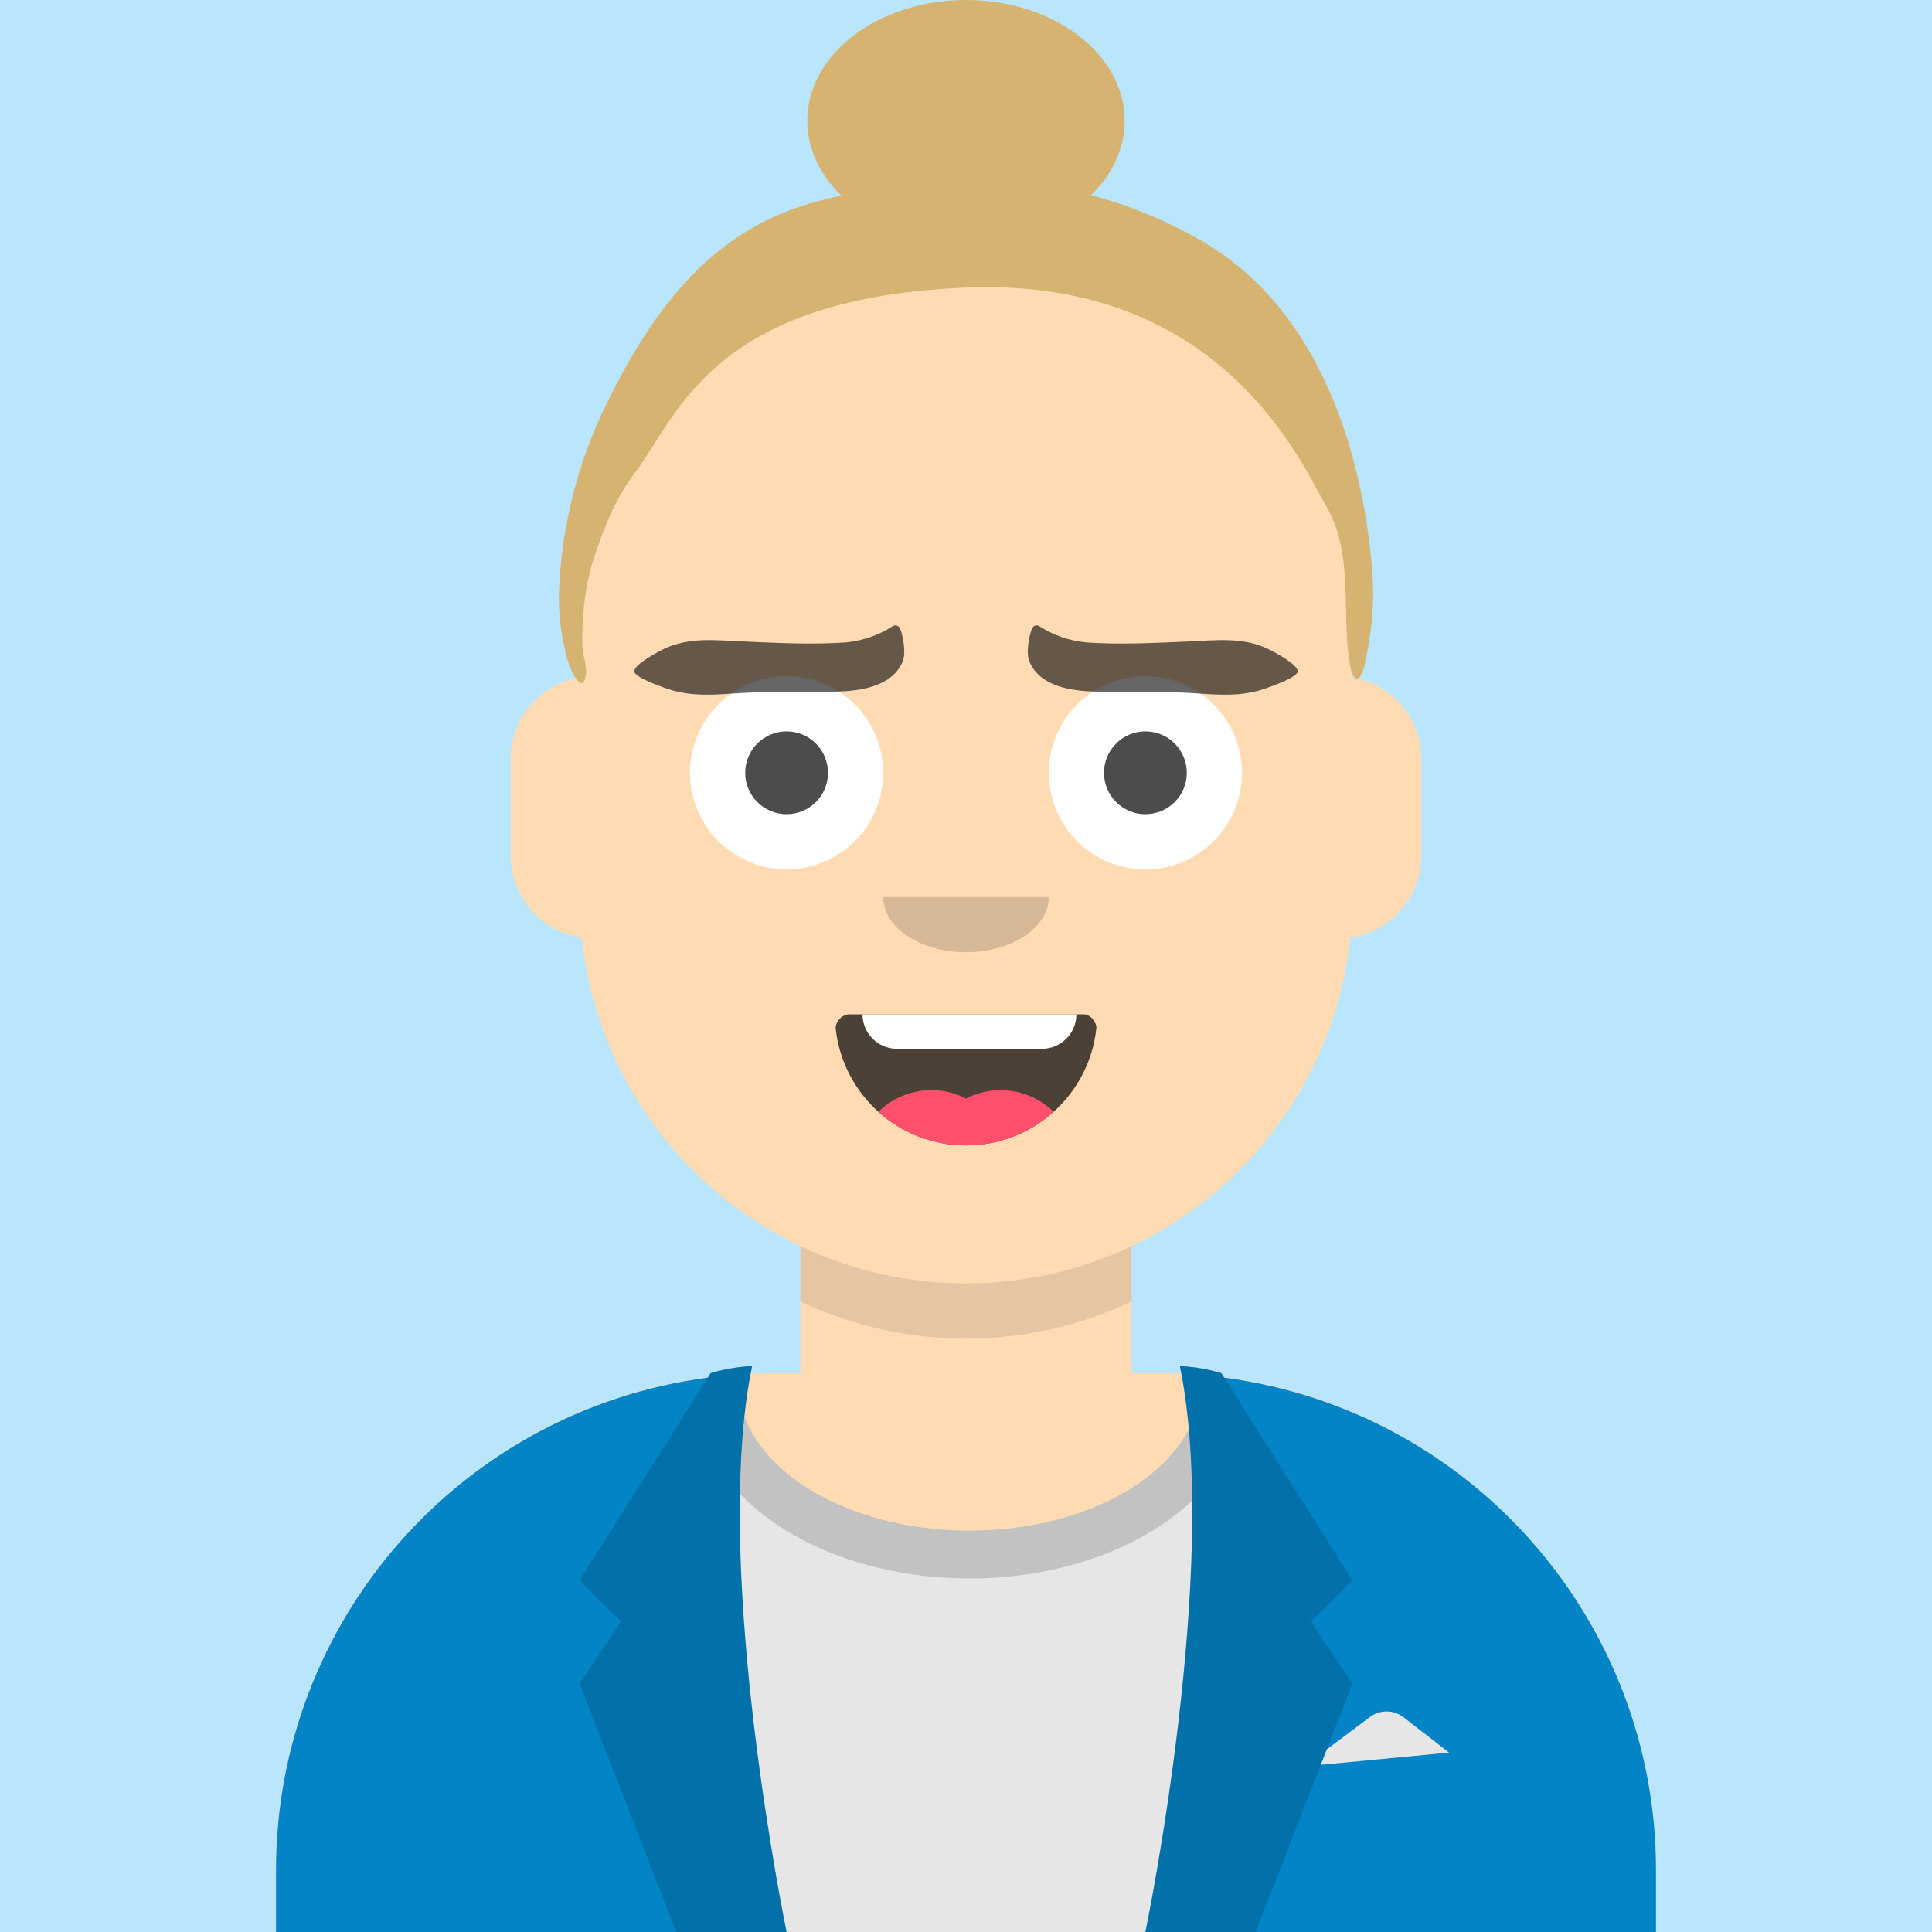
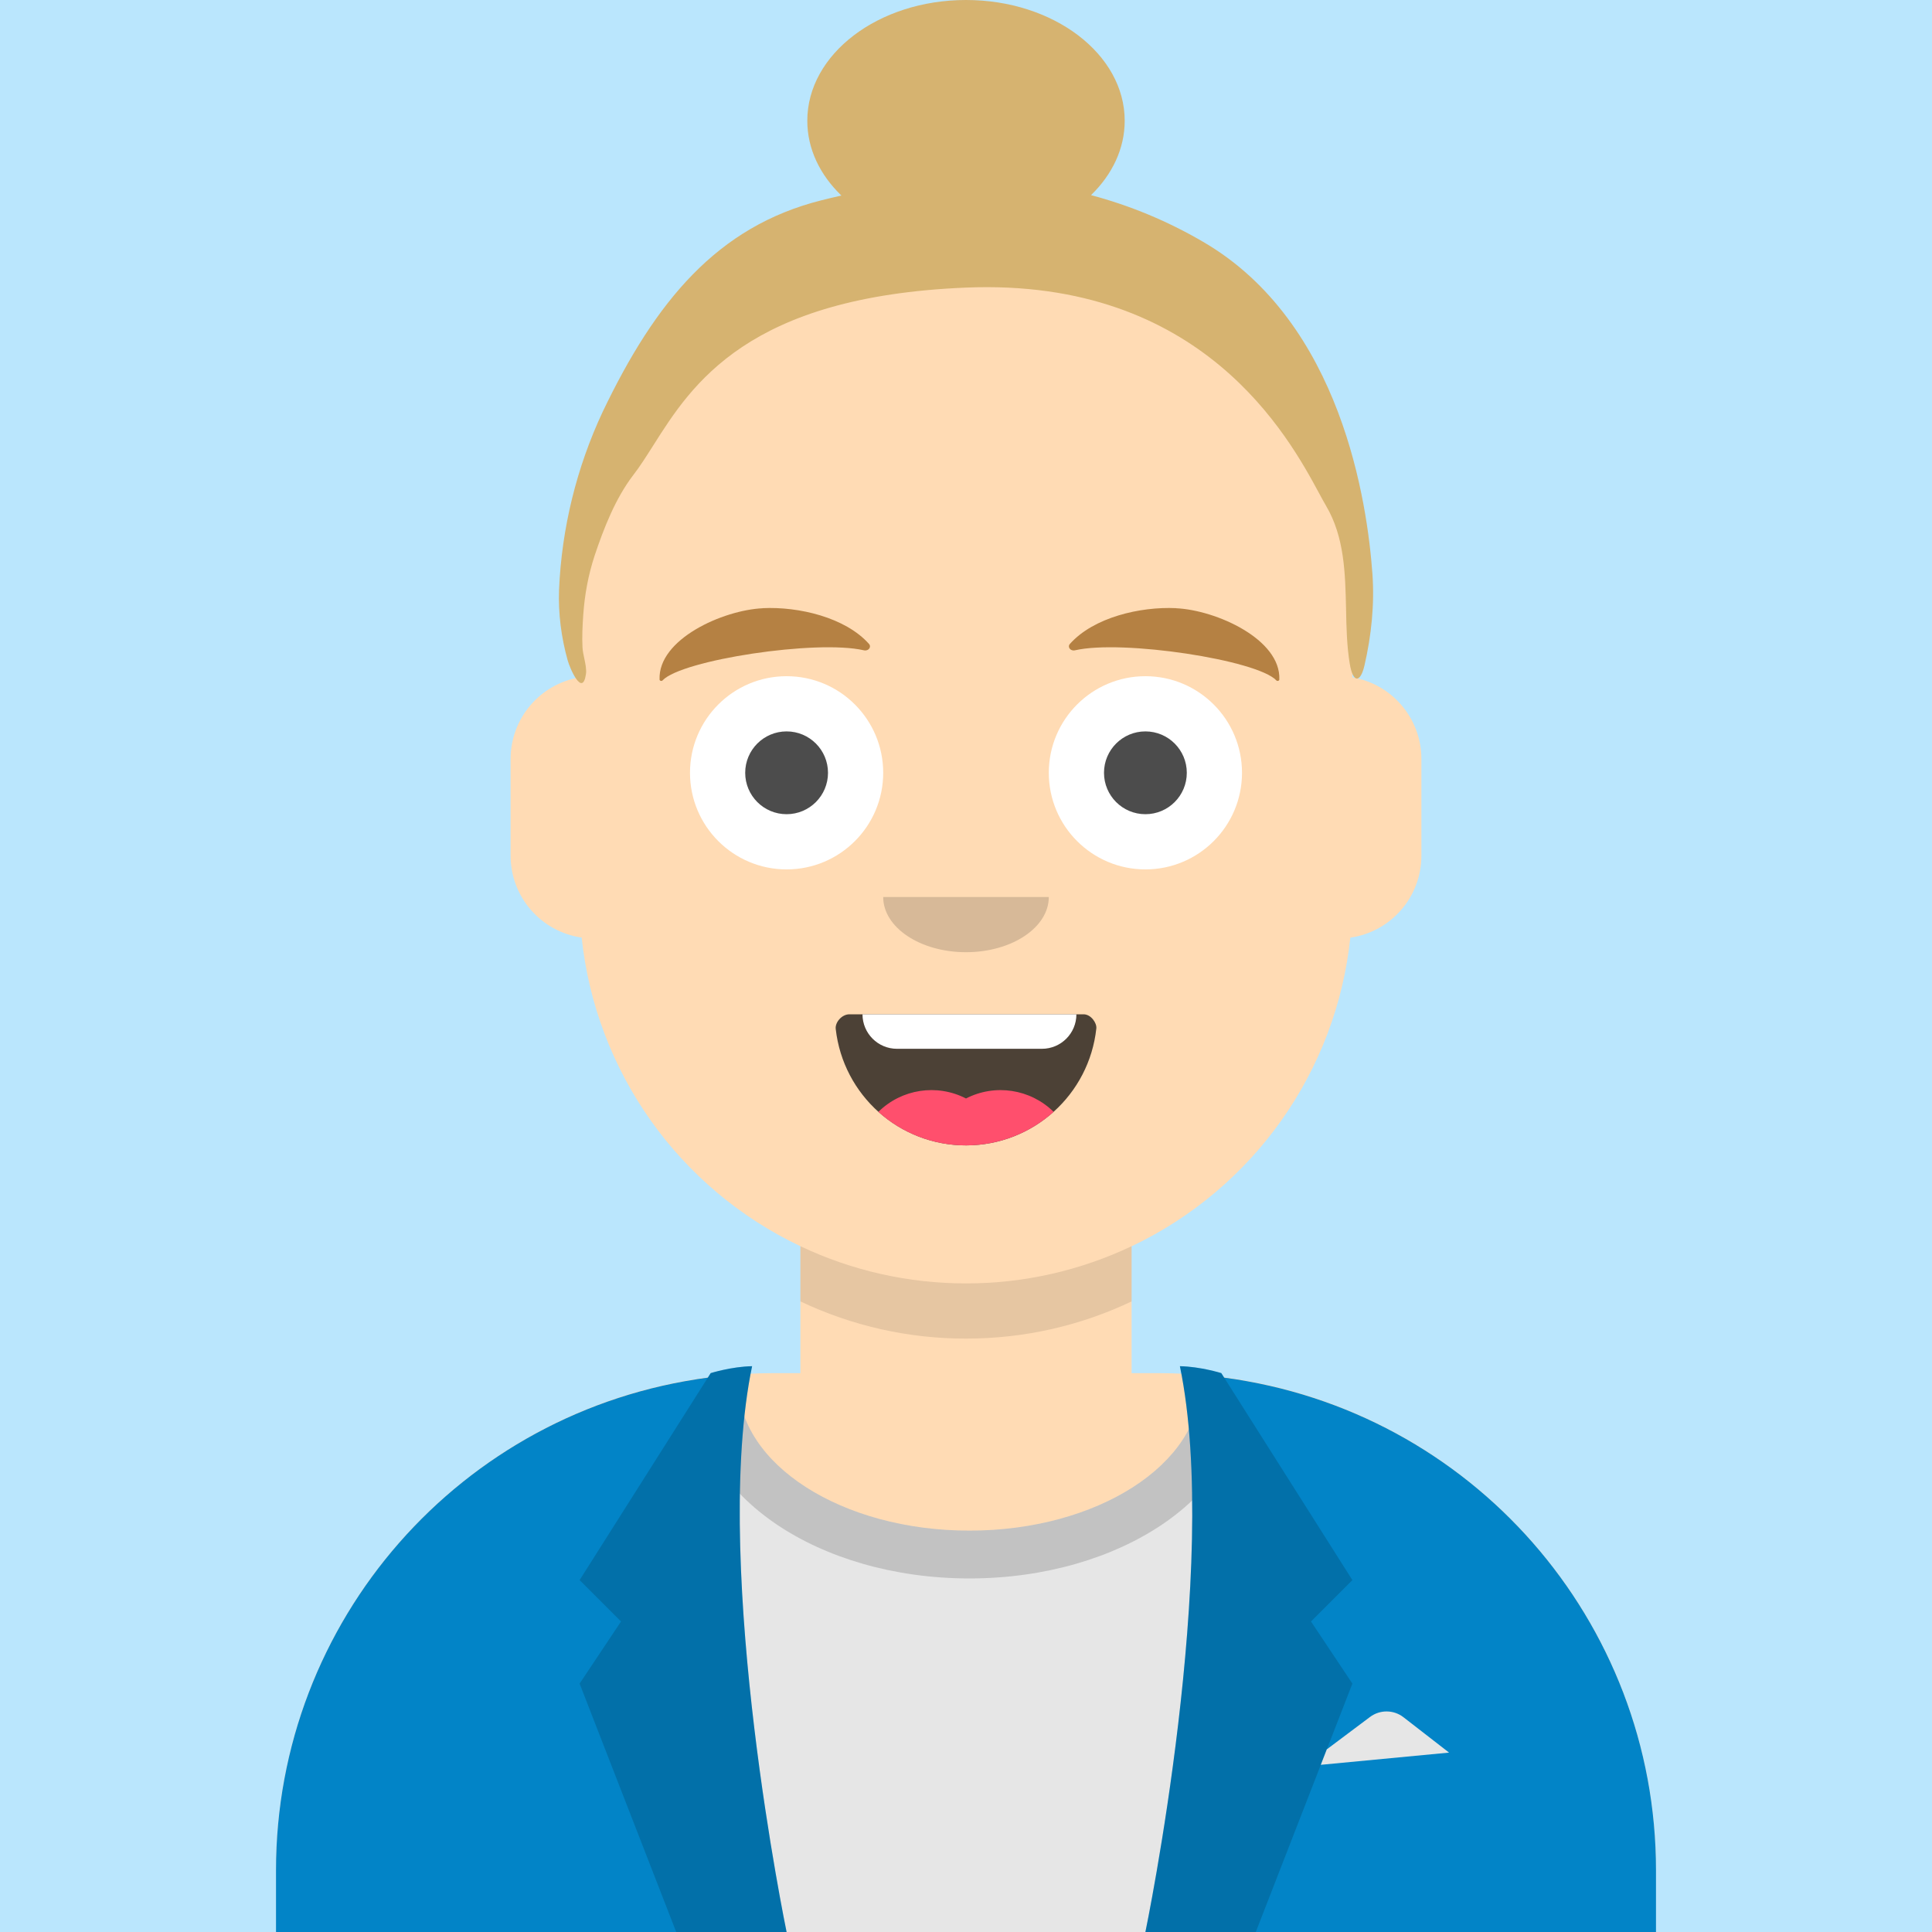
<svg xmlns="http://www.w3.org/2000/svg" viewBox="0 0 280 280" fill="none" shape-rendering="auto">
  <mask id="viewboxMask">
    <rect width="280" height="280" rx="0" ry="0" x="0" y="0" fill="#fff" />
  </mask>
  <g mask="url(#viewboxMask)">
    <rect fill="#bae6fd" width="280" height="280" x="0" y="0" />
    <g transform="translate(8)">
      <path d="M132 36a56 56 0 0 0-56 56v6.17A12 12 0 0 0 66 110v14a12 12 0 0 0 10.3 11.88 56.04 56.04 0 0 0 31.7 44.73v18.4h-4a72 72 0 0 0-72 72v9h200v-9a72 72 0 0 0-72-72h-4v-18.39a56.04 56.04 0 0 0 31.7-44.73A12 12 0 0 0 198 124v-14a12 12 0 0 0-10-11.83V92a56 56 0 0 0-56-56Z" fill="#ffdbb4" />
      <path d="M108 180.61v8a55.79 55.79 0 0 0 24 5.39c8.59 0 16.73-1.93 24-5.39v-8a55.79 55.79 0 0 1-24 5.39 55.79 55.79 0 0 1-24-5.39Z" fill="#000" fill-opacity=".1" />
      <g transform="translate(0 170)">
        <path d="M132.5 51.83c18.5 0 33.5-9.62 33.5-21.48 0-.36-.01-.7-.04-1.06A72 72 0 0 1 232 101.04V110H32v-8.95a72 72 0 0 1 67.05-71.83c-.03.37-.05.75-.05 1.13 0 11.86 15 21.48 33.5 21.48Z" fill="#E6E6E6" />
        <path d="M132.5 58.76c21.89 0 39.63-12.05 39.63-26.91 0-.6-.02-1.2-.08-1.8-2-.33-4.03-.59-6.1-.76.04.35.05.7.05 1.06 0 11.86-15 21.48-33.5 21.48S99 42.2 99 30.35c0-.38.02-.76.05-1.13-2.06.14-4.08.36-6.08.67-.07.65-.1 1.3-.1 1.96 0 14.86 17.74 26.91 39.63 26.91Z" fill="#000" fill-opacity=".16" />
        <path d="M100.78 29.12 101 28c-2.96.05-6 1-6 1l-.42.66A72.01 72.01 0 0 0 32 101.06V110h74s-10.7-51.56-5.24-80.8l.02-.08ZM158 110s11-53 5-82c2.96.05 6 1 6 1l.42.66a72.01 72.01 0 0 1 62.58 71.4V110h-74Z" fill="#0284c7" />
        <path d="M101 28c-6 29 5 82 5 82H90L76 74l6-9-6-6 19-30s3.04-.95 6-1ZM163 28c6 29-5 82-5 82h16l14-36-6-9 6-6-19-30s-3.04-.95-6-1Z" fill-rule="evenodd" clip-rule="evenodd" fill="#000" fill-opacity=".15" />
        <path d="m183.42 85.77.87-2.24 6.27-4.7a4 4 0 0 1 4.85.05l6.6 5.12-18.59 1.77Z" fill="#E6E6E6" />
      </g>
      <g transform="translate(78 134)">
        <path fill-rule="evenodd" clip-rule="evenodd" d="M35.12 15.13a19 19 0 0 0 37.77-.09c.08-.77-.77-2.04-1.85-2.04H37.1C36 13 35 14.18 35.12 15.13Z" fill="#000" fill-opacity=".7" />
        <path d="M70 13H39a5 5 0 0 0 5 5h21a5 5 0 0 0 5-5Z" fill="#fff" />
        <path d="M66.7 27.14A10.96 10.96 0 0 0 54 25.2a10.95 10.95 0 0 0-12.7 1.94A18.93 18.93 0 0 0 54 32c4.88 0 9.33-1.84 12.7-4.86Z" fill="#FF4F6D" />
      </g>
      <g transform="translate(104 122)">
        <path fill-rule="evenodd" clip-rule="evenodd" d="M16 8c0 4.42 5.37 8 12 8s12-3.58 12-8" fill="#000" fill-opacity=".16" />
      </g>
      <g transform="translate(76 90)">
        <path d="M44 22a14 14 0 1 1-28 0 14 14 0 0 1 28 0ZM96 22a14 14 0 1 1-28 0 14 14 0 0 1 28 0Z" fill="#fff" />
        <path d="M36 22a6 6 0 1 1-12 0 6 6 0 0 1 12 0ZM88 22a6 6 0 1 1-12 0 6 6 0 0 1 12 0Z" fill="#000" fill-opacity=".7" />
      </g>
      <g transform="translate(76 82)">
-         <path d="M38.66 11.1c-5 .35-9.92.08-14.92-.13-3.83-.16-7.72-.68-11.37 1.01-.7.32-4.53 2.28-4.44 3.35.07.85 3.93 2.2 4.63 2.44 3.67 1.29 7.18.9 10.95.66 4.64-.27 9.25-.07 13.87-.2 3.12-.1 7.92-.63 9.46-4.4.46-1.14.1-3.42-.36-4.66-.19-.5-.72-.69-1.13-.4a15.04 15.04 0 0 1-6.68 2.32ZM73.34 11.1c5 .35 9.92.08 14.92-.13 3.83-.16 7.72-.68 11.37 1.01.7.32 4.53 2.28 4.44 3.35-.07.85-3.93 2.2-4.63 2.44-3.67 1.29-7.18.9-10.95.66-4.63-.27-9.24-.07-13.86-.2-3.12-.1-7.92-.63-9.46-4.4-.46-1.14-.1-3.42.36-4.66.18-.5.72-.69 1.13-.4a15.04 15.04 0 0 0 6.68 2.32Z" fill-rule="evenodd" clip-rule="evenodd" fill="#000" fill-opacity=".6" />
+         <path d="M26.55 6.15c-5.8.27-15.2 4.49-14.96 10.34.01.18.3.27.43.12 2.76-2.96 22.32-5.95 29.2-4.36.64.14 1.12-.48.72-.93-3.43-3.85-10.2-5.43-15.4-5.18ZM86.45 6.15c5.8.27 15.2 4.49 14.96 10.34-.01.18-.3.27-.43.12-2.76-2.96-22.32-5.95-29.2-4.36-.64.14-1.12-.48-.72-.93 3.43-3.85 10.2-5.43 15.4-5.18Z" fill-rule="evenodd" clip-rule="evenodd" fill="#b58143" />
      </g>
      <g transform="translate(-1)">
        <path d="M151.12 28.28c3.06-2.97 4.88-6.71 4.88-10.78C156 7.84 145.7 0 133 0s-23 7.84-23 17.5c0 4.1 1.85 7.86 4.94 10.84-.99.22-1.95.45-2.9.69-15.1 3.8-24.02 14.62-31.68 30.62a67.68 67.68 0 0 0-6.34 25.83c-.13 3.41.33 6.94 1.25 10.22.33 1.2 2.15 5.39 2.65 2 .1-.66-.07-1.47-.24-2.27-.12-.55-.23-1.1-.26-1.6-.08-1.56 0-3.15.11-4.72.2-2.92.73-5.8 1.65-8.59 1.33-3.98 3.02-8.3 5.6-11.67.97-1.25 1.88-2.7 2.88-4.27 5.63-8.9 13.68-21.6 45.34-22.9 34.3-1.42 46.78 21.66 51.21 29.87.38.7.7 1.3.97 1.75 2.67 4.53 2.78 9.75 2.9 14.91.05 2.71.11 5.41.54 8 .47 2.84 1.54 2.78 2.13.23 1-4.33 1.47-8.83 1.15-13.28-.72-10.05-4.4-36.45-24.6-48.15a65.52 65.52 0 0 0-16.18-6.73Z" fill="#d6b370" />
      </g>
      <g transform="translate(49 72)" />
      <g transform="translate(62 42)" />
    </g>
  </g>
</svg>
